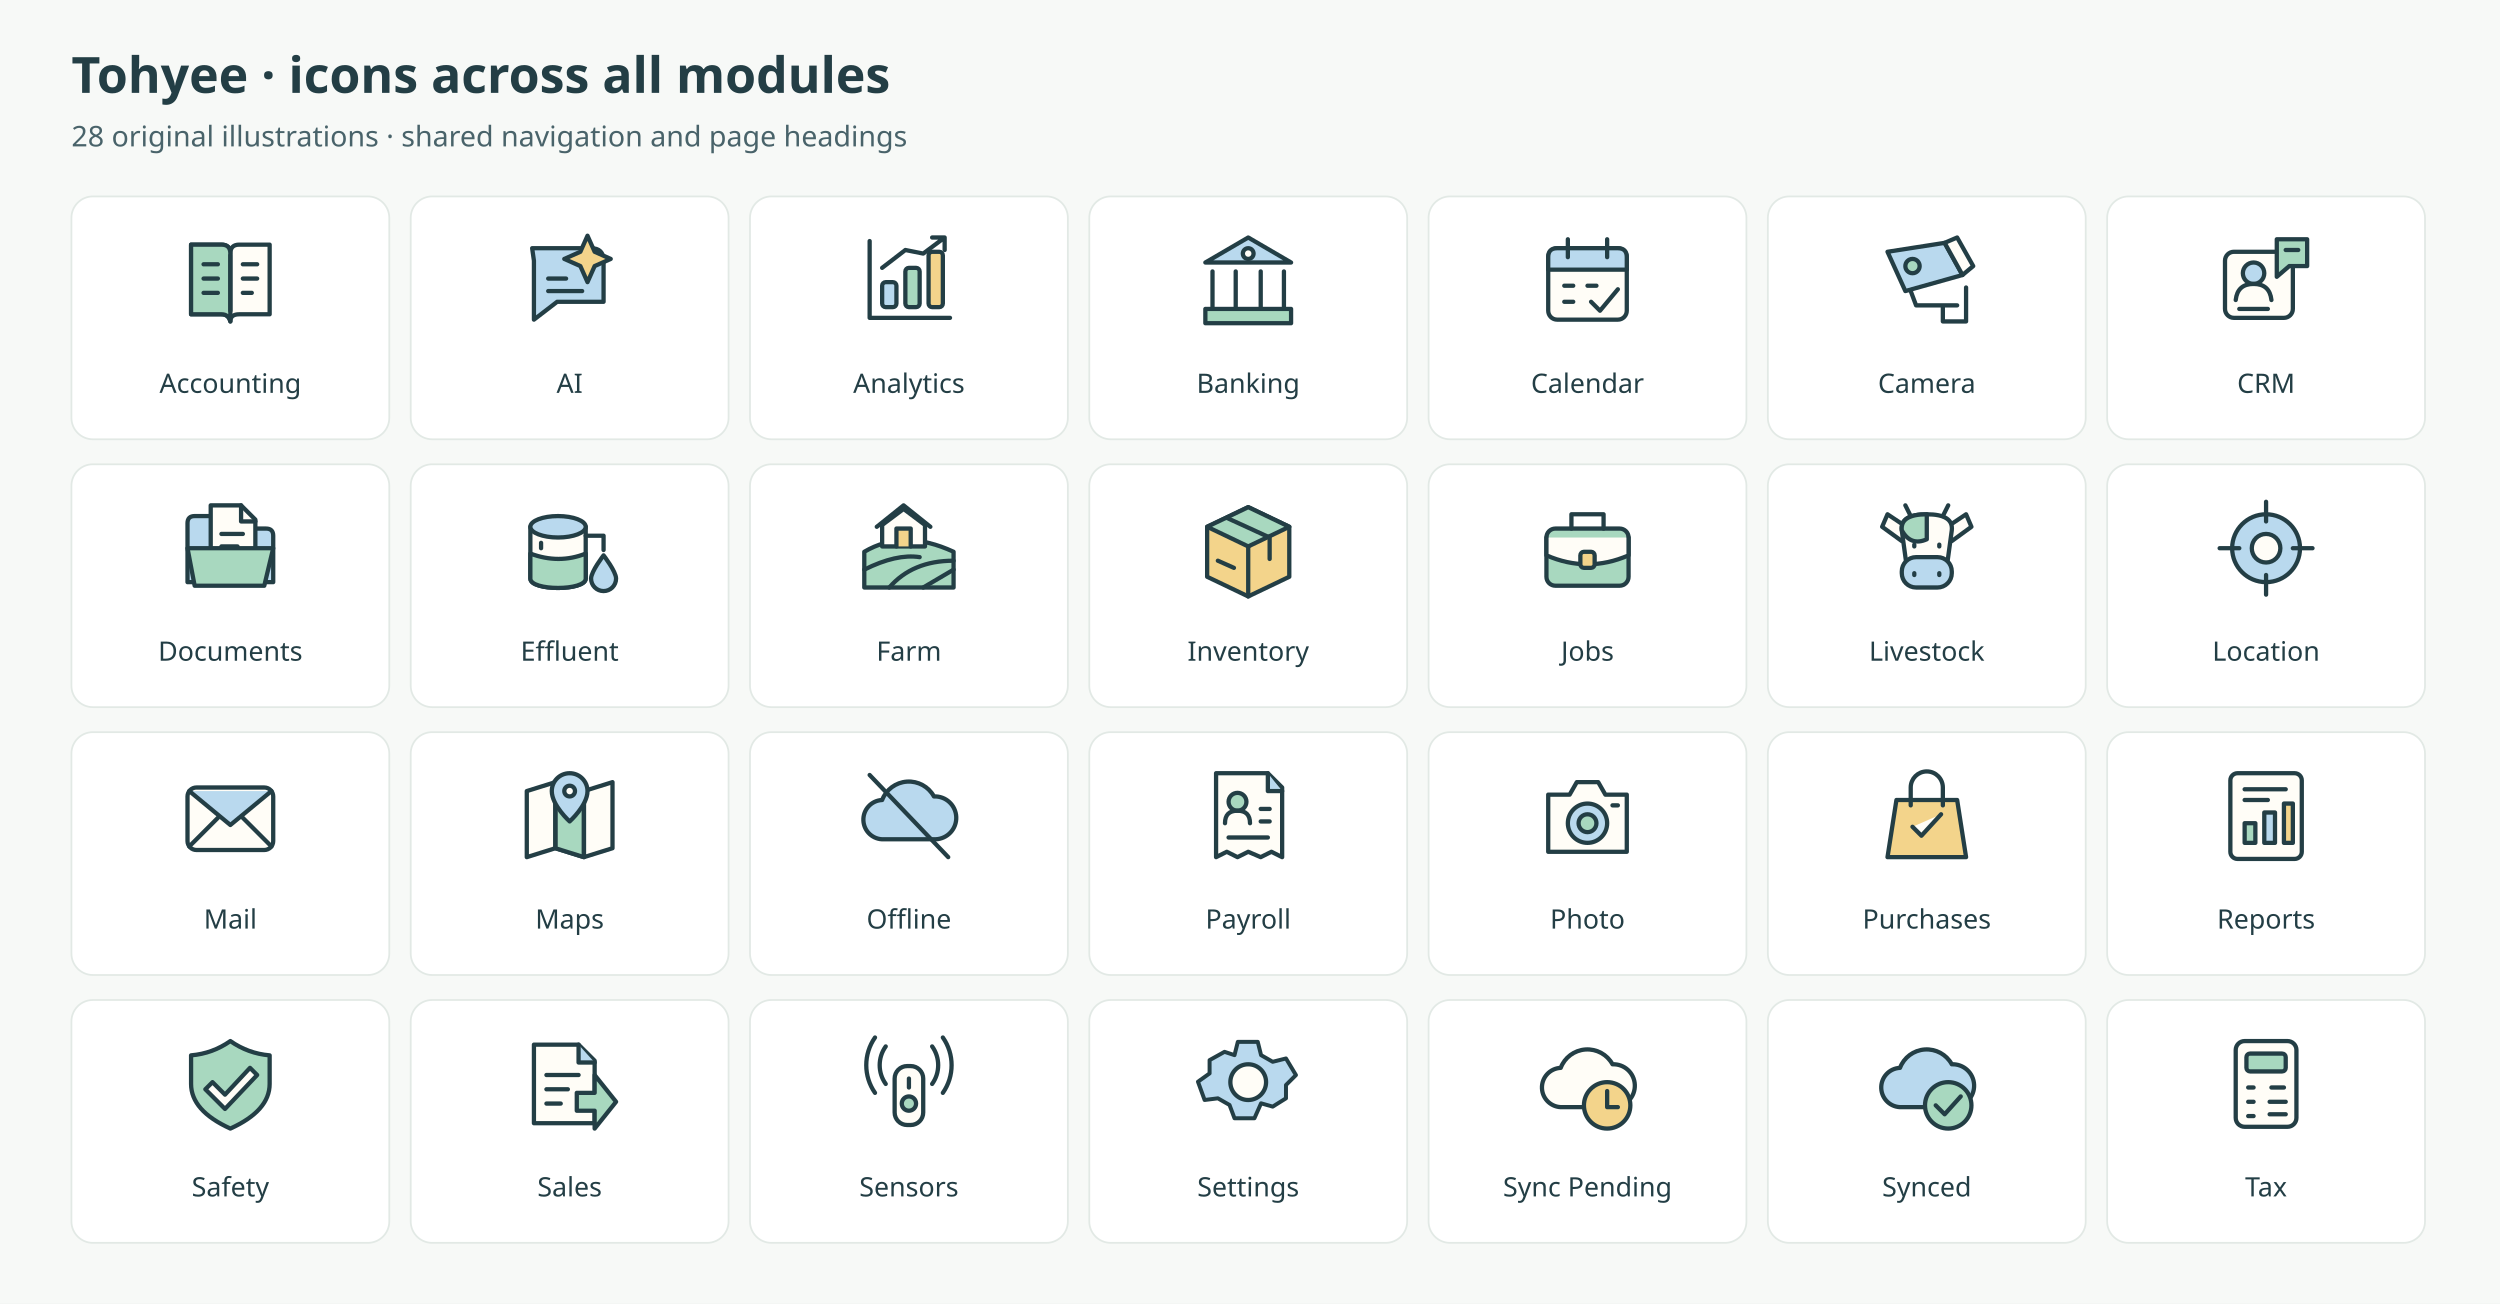
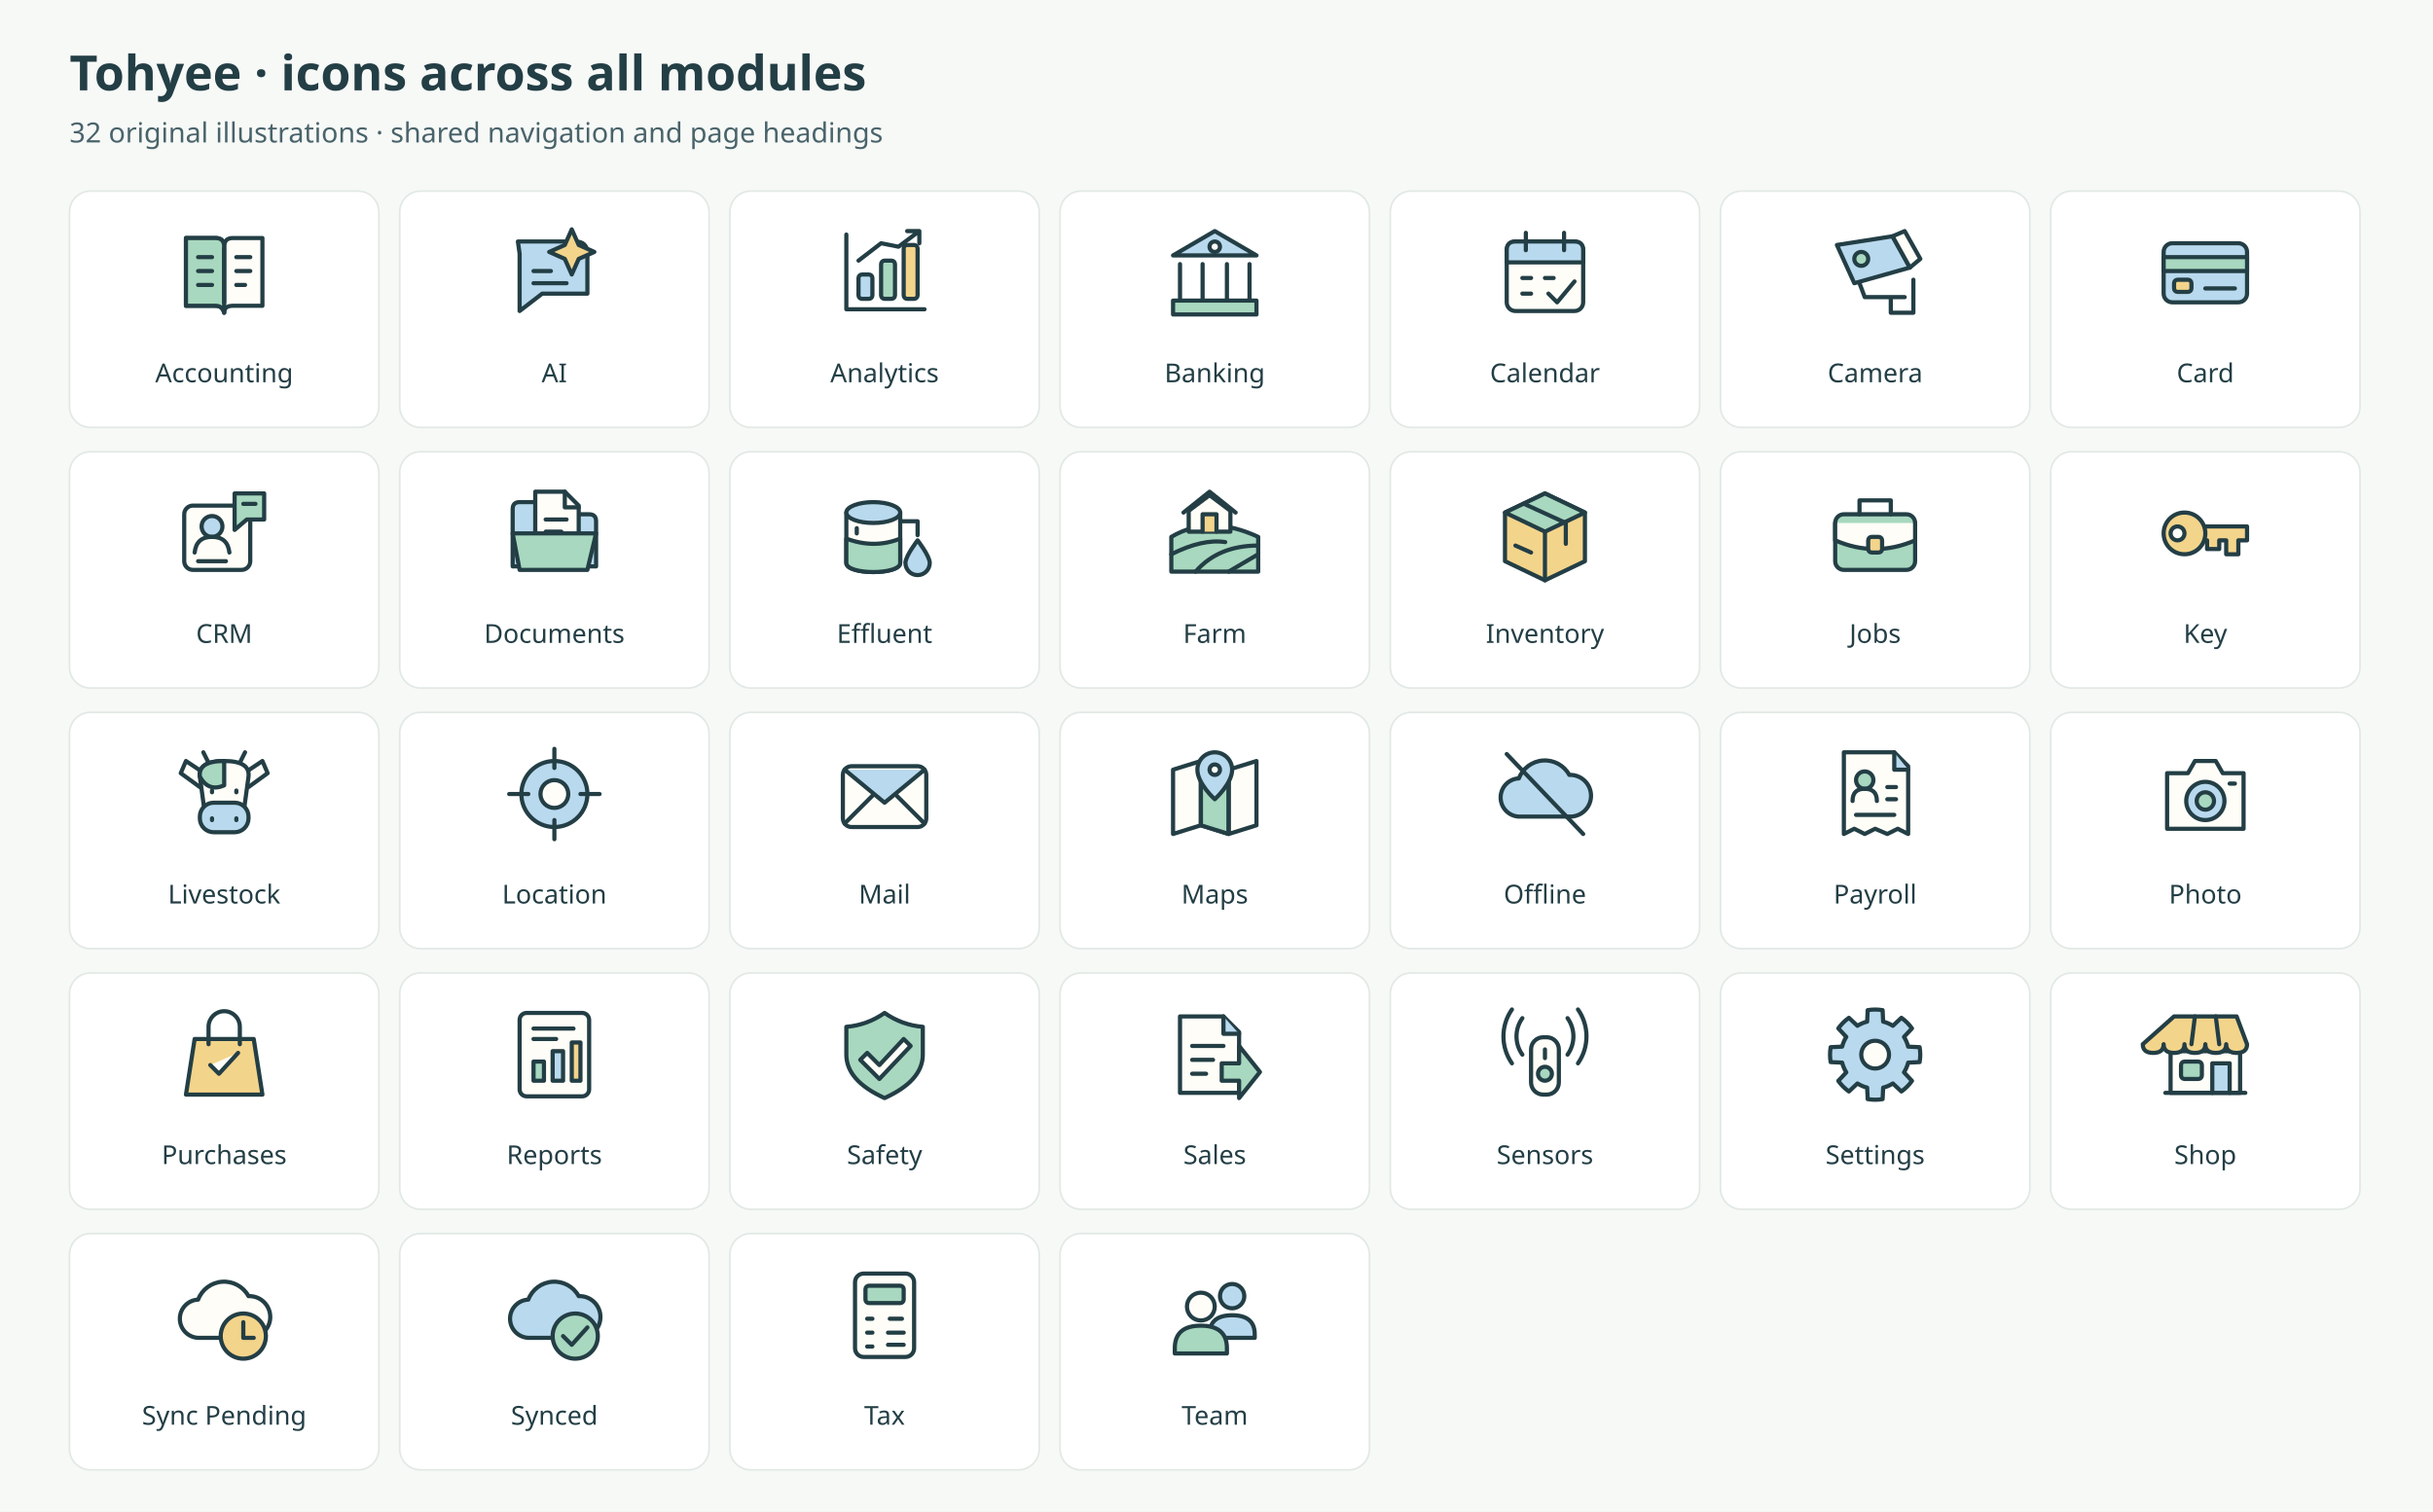
- <svg xmlns="http://www.w3.org/2000/svg" width="1400" height="730" viewBox="0 0 1400 730">
-   <rect width="1400" height="730" fill="#F7F9F7" />
+ <svg xmlns="http://www.w3.org/2000/svg" width="1400" height="870" viewBox="0 0 1400 870">
+   <rect width="1400" height="870" fill="#F7F9F7" />
  <text x="40" y="52" font-family="sans-serif" font-size="28" font-weight="700" fill="#233E45">Tohyee · icons across all modules</text>
-   <text x="40" y="82" font-family="sans-serif" font-size="16" fill="#49636A">28 original illustrations · shared navigation and page headings</text>
+   <text x="40" y="82" font-family="sans-serif" font-size="16" fill="#49636A">32 original illustrations · shared navigation and page headings</text>
  <rect x="40" y="110" width="178" height="136" rx="12" fill="white" stroke="#E2E9E5" />
  <g transform="translate(97 125)">
    <g fill="none" stroke="#233E45" stroke-width="2.4" stroke-linecap="round" stroke-linejoin="round">
      <path fill="#FFFDF7" d="M10 12h17q5 0 5 5 0-5 5-5h17v39H37q-5 0-5 4-1-4-5-4H10Z" />
      <path fill="#A8D8BF" d="M10 12h17q5 0 5 5v38q-1-4-5-4H10Z" />
      <path d="M32 18v31M17 23h8m-8 8h8m-8 8h8m14-16h8m-8 8h8m-8 8h5" />
    </g>
  </g>
  <text x="129" y="220" text-anchor="middle" font-family="sans-serif" font-size="15" fill="#233E45">Accounting</text>
  <rect x="230" y="110" width="178" height="136" rx="12" fill="white" stroke="#E2E9E5" />
  <g transform="translate(287 125)">
    <g fill="none" stroke="#233E45" stroke-width="2.4" stroke-linecap="round" stroke-linejoin="round">
      <path fill="#B9D9EE" d="M11 14h33q7 0 7 7v23H25L12 54V21Z" />
      <path fill="#F3D48B" d="m42 7 4 9 9 4-9 4-4 9-4-9-9-4 9-4Z" />
      <path d="M20 31h10m-10 7h19" />
    </g>
  </g>
  <text x="319" y="220" text-anchor="middle" font-family="sans-serif" font-size="15" fill="#233E45">AI</text>
  <rect x="420" y="110" width="178" height="136" rx="12" fill="white" stroke="#E2E9E5" />
  <g transform="translate(477 125)">
    <g fill="none" stroke="#233E45" stroke-width="2.4" stroke-linecap="round" stroke-linejoin="round">
      <path d="M10 10v43h45" />
      <rect x="17" y="33" width="8" height="14" rx="2" fill="#B9D9EE" />
      <rect x="30" y="25" width="8" height="22" rx="2" fill="#A8D8BF" />
      <rect x="43" y="16" width="8" height="31" rx="2" fill="#F3D48B" />
      <path d="m17 25 13-10 10 2 12-9m-7 0h7v7" />
    </g>
  </g>
  <text x="509" y="220" text-anchor="middle" font-family="sans-serif" font-size="15" fill="#233E45">Analytics</text>
  <rect x="610" y="110" width="178" height="136" rx="12" fill="white" stroke="#E2E9E5" />
  <g transform="translate(667 125)">
    <g fill="none" stroke="#233E45" stroke-width="2.4" stroke-linecap="round" stroke-linejoin="round">
      <path fill="#B9D9EE" d="m8 22 24-14 24 14Z" />
      <path d="M12 27v20m13-20v20m14-20v20m13-20v20" />
      <path fill="#A8D8BF" d="M8 48h48v8H8Z" />
      <circle cx="32" cy="17" r="3" fill="#FFFDF7" />
    </g>
  </g>
  <text x="699" y="220" text-anchor="middle" font-family="sans-serif" font-size="15" fill="#233E45">Banking</text>
  <rect x="800" y="110" width="178" height="136" rx="12" fill="white" stroke="#E2E9E5" />
  <g transform="translate(857 125)">
    <g fill="none" stroke="#233E45" stroke-width="2.4" stroke-linecap="round" stroke-linejoin="round">
      <rect x="10" y="14" width="44" height="40" rx="5" fill="#FFFDF7" />
      <path fill="#B9D9EE" d="M15 14h34q5 0 5 5v7H10v-7q0-5 5-5Z" />
      <path d="M21 9v10M43 9v10M19 35h5m8 0h5m-18 9h5" />
      <path d="m34 44 5 5 10-12" />
    </g>
  </g>
  <text x="889" y="220" text-anchor="middle" font-family="sans-serif" font-size="15" fill="#233E45">Calendar</text>
  <rect x="990" y="110" width="178" height="136" rx="12" fill="white" stroke="#E2E9E5" />
  <g transform="translate(1047 125)">
    <g fill="none" stroke="#233E45" stroke-width="2.4" stroke-linecap="round" stroke-linejoin="round">
      <path fill="#B9D9EE" d="m10 16 32-5 10 18-32 9Z" />
      <path fill="#FFFDF7" d="m42 11 10 18 6-5-9-16Z" />
      <path d="m23 38 3 8h15v9h13V36M41 46h8" />
      <circle cx="24" cy="24" r="4" fill="#A8D8BF" />
    </g>
  </g>
  <text x="1079" y="220" text-anchor="middle" font-family="sans-serif" font-size="15" fill="#233E45">Camera</text>
  <rect x="1180" y="110" width="178" height="136" rx="12" fill="white" stroke="#E2E9E5" />
  <g transform="translate(1237 125)">
    <g fill="none" stroke="#233E45" stroke-width="2.4" stroke-linecap="round" stroke-linejoin="round">
+       <rect x="8" y="15" width="48" height="34" rx="5" fill="#B9D9EE" />
+       <path fill="#A8D8BF" d="M8 23h48v8H8Z" />
+       <rect x="14" y="36" width="10" height="7" rx="2" fill="#F3D48B" />
+       <path d="M32 41h17" />
+     </g>
+   </g>
+   <text x="1269" y="220" text-anchor="middle" font-family="sans-serif" font-size="15" fill="#233E45">Card</text>
+   <rect x="40" y="260" width="178" height="136" rx="12" fill="white" stroke="#E2E9E5" />
+   <g transform="translate(97 275)">
+     <g fill="none" stroke="#233E45" stroke-width="2.4" stroke-linecap="round" stroke-linejoin="round">
      <rect x="9" y="16" width="38" height="37" rx="5" fill="#FFFDF7" />
      <circle cx="25" cy="28" r="6" fill="#B9D9EE" />
      <path d="M15 43q1-9 10-9t10 9M17 48h16" />
      <path fill="#A8D8BF" d="M38 9h17v15H45l-7 6Z" />
      <path d="M43 15h7" />
    </g>
  </g>
-   <text x="1269" y="220" text-anchor="middle" font-family="sans-serif" font-size="15" fill="#233E45">CRM</text>
-   <rect x="40" y="260" width="178" height="136" rx="12" fill="white" stroke="#E2E9E5" />
-   <g transform="translate(97 275)">
+   <text x="129" y="370" text-anchor="middle" font-family="sans-serif" font-size="15" fill="#233E45">CRM</text>
+   <rect x="230" y="260" width="178" height="136" rx="12" fill="white" stroke="#E2E9E5" />
+   <g transform="translate(287 275)">
    <g fill="none" stroke="#233E45" stroke-width="2.4" stroke-linecap="round" stroke-linejoin="round">
      <path fill="#B9D9EE" d="M8 18q0-4 4-4h15l6 7h19q4 0 4 4v26H8Z" />
      <path fill="#FFFDF7" d="M21 8h17l8 8v27H21Z" />
      <path d="M38 8v9h8M27 24h12m-12 7h9" />
      <path fill="#A8D8BF" d="M8 32h48l-5 21H12Z" />
    </g>
  </g>
-   <text x="129" y="370" text-anchor="middle" font-family="sans-serif" font-size="15" fill="#233E45">Documents</text>
-   <rect x="230" y="260" width="178" height="136" rx="12" fill="white" stroke="#E2E9E5" />
-   <g transform="translate(287 275)">
+   <text x="319" y="370" text-anchor="middle" font-family="sans-serif" font-size="15" fill="#233E45">Documents</text>
+   <rect x="420" y="260" width="178" height="136" rx="12" fill="white" stroke="#E2E9E5" />
+   <g transform="translate(477 275)">
    <g fill="none" stroke="#233E45" stroke-width="2.4" stroke-linecap="round" stroke-linejoin="round">
      <path fill="#FFFDF7" d="M10 20v29c0 7 31 7 31 0V20Z" />
      <path fill="#A8D8BF" d="M10 35q16 6 31 0v14c0 7-31 7-31 0Z" />
      <ellipse cx="25.5" cy="20" rx="15.5" ry="6" fill="#B9D9EE" />
      <path d="M41 25h10v8M16 29v3" />
      <path fill="#B9D9EE" d="M51 36s-7 9-7 13a7 7 0 0 0 14 0c0-4-7-13-7-13Z" />
    </g>
  </g>
-   <text x="319" y="370" text-anchor="middle" font-family="sans-serif" font-size="15" fill="#233E45">Effluent</text>
-   <rect x="420" y="260" width="178" height="136" rx="12" fill="white" stroke="#E2E9E5" />
-   <g transform="translate(477 275)">
+   <text x="509" y="370" text-anchor="middle" font-family="sans-serif" font-size="15" fill="#233E45">Effluent</text>
+   <rect x="610" y="260" width="178" height="136" rx="12" fill="white" stroke="#E2E9E5" />
+   <g transform="translate(667 275)">
    <g fill="none" stroke="#233E45" stroke-width="2.4" stroke-linecap="round" stroke-linejoin="round">
      <path fill="#A8D8BF" d="M7 34q22-13 50 0v20H7Z" />
      <path fill="#FFFDF7" d="M17 31V19l12-9 12 9v12Z" />
      <path fill="#F3D48B" d="M25 31V21h8v10" />
      <path d="m14 20 15-12 15 12M7 44q18-9 31-7M21 54q13-15 36-15M40 54l17-10" />
    </g>
  </g>
-   <text x="509" y="370" text-anchor="middle" font-family="sans-serif" font-size="15" fill="#233E45">Farm</text>
-   <rect x="610" y="260" width="178" height="136" rx="12" fill="white" stroke="#E2E9E5" />
-   <g transform="translate(667 275)">
+   <text x="699" y="370" text-anchor="middle" font-family="sans-serif" font-size="15" fill="#233E45">Farm</text>
+   <rect x="800" y="260" width="178" height="136" rx="12" fill="white" stroke="#E2E9E5" />
+   <g transform="translate(857 275)">
    <g fill="none" stroke="#233E45" stroke-width="2.4" stroke-linecap="round" stroke-linejoin="round">
      <path fill="#F3D48B" d="m9 20 23-11 23 11v28L32 59 9 48Z" />
      <path fill="#A8D8BF" d="m9 20 23 11 23-11-23-11Z" />
      <path d="M32 31v28M20 15l24 11v12M15 39l9 4" />
    </g>
  </g>
-   <text x="699" y="370" text-anchor="middle" font-family="sans-serif" font-size="15" fill="#233E45">Inventory</text>
-   <rect x="800" y="260" width="178" height="136" rx="12" fill="white" stroke="#E2E9E5" />
-   <g transform="translate(857 275)">
+   <text x="889" y="370" text-anchor="middle" font-family="sans-serif" font-size="15" fill="#233E45">Inventory</text>
+   <rect x="990" y="260" width="178" height="136" rx="12" fill="white" stroke="#E2E9E5" />
+   <g transform="translate(1047 275)">
    <g fill="none" stroke="#233E45" stroke-width="2.4" stroke-linecap="round" stroke-linejoin="round">
      <rect x="9" y="21" width="46" height="32" rx="5" fill="#A8D8BF" />
      <path d="M23 21v-8h18v8" />
      <path fill="#FFFDF7" d="M9 26v10q23 10 46 0V26" />
      <rect x="28" y="34" width="8" height="9" rx="2" fill="#F3D48B" />
    </g>
  </g>
-   <text x="889" y="370" text-anchor="middle" font-family="sans-serif" font-size="15" fill="#233E45">Jobs</text>
-   <rect x="990" y="260" width="178" height="136" rx="12" fill="white" stroke="#E2E9E5" />
-   <g transform="translate(1047 275)">
+   <text x="1079" y="370" text-anchor="middle" font-family="sans-serif" font-size="15" fill="#233E45">Jobs</text>
+   <rect x="1180" y="260" width="178" height="136" rx="12" fill="white" stroke="#E2E9E5" />
+   <g transform="translate(1237 275)">
+     <g fill="none" stroke="#233E45" stroke-width="2.4" stroke-linecap="round" stroke-linejoin="round">
+       <path fill="#F3D48B" d="M28 28h28v8h-5v8h-7v-8h-4v5h-7v-5h-5Z" />
+       <circle cx="20" cy="32" r="12" fill="#F3D48B" />
+       <circle cx="16" cy="32" r="4" fill="#FFFDF7" />
+     </g>
+   </g>
+   <text x="1269" y="370" text-anchor="middle" font-family="sans-serif" font-size="15" fill="#233E45">Key</text>
+   <rect x="40" y="410" width="178" height="136" rx="12" fill="white" stroke="#E2E9E5" />
+   <g transform="translate(97 425)">
    <g fill="none" stroke="#233E45" stroke-width="2.4" stroke-linecap="round" stroke-linejoin="round">
      <path fill="#FFFDF7" d="M19 19 10 13l-3 7 11 8M45 19l9-6 3 7-11 8" />
      <path fill="#FFFDF7" d="M18 22q-1-9 14-9t14 9l-3 22H21Z" />
      <path fill="#A8D8BF" d="M18 22q-1-9 14-9v14q-9 4-14-5Z" />
      <path d="m23 14-3-6m21 6 3-6" />
      <rect x="18" y="37" width="28" height="17" rx="8" fill="#B9D9EE" />
      <path d="M25 46v1m14-1v1M25 30v1m14-1v1" />
    </g>
  </g>
-   <text x="1079" y="370" text-anchor="middle" font-family="sans-serif" font-size="15" fill="#233E45">Livestock</text>
-   <rect x="1180" y="260" width="178" height="136" rx="12" fill="white" stroke="#E2E9E5" />
-   <g transform="translate(1237 275)">
+   <text x="129" y="520" text-anchor="middle" font-family="sans-serif" font-size="15" fill="#233E45">Livestock</text>
+   <rect x="230" y="410" width="178" height="136" rx="12" fill="white" stroke="#E2E9E5" />
+   <g transform="translate(287 425)">
    <g fill="none" stroke="#233E45" stroke-width="2.4" stroke-linecap="round" stroke-linejoin="round">
      <circle cx="32" cy="32" r="19" fill="#B9D9EE" />
      <circle cx="32" cy="32" r="8" fill="#FFFDF7" />
      <path d="M32 6v11m0 30v11M6 32h11m30 0h11" />
    </g>
  </g>
-   <text x="1269" y="370" text-anchor="middle" font-family="sans-serif" font-size="15" fill="#233E45">Location</text>
-   <rect x="40" y="410" width="178" height="136" rx="12" fill="white" stroke="#E2E9E5" />
-   <g transform="translate(97 425)">
+   <text x="319" y="520" text-anchor="middle" font-family="sans-serif" font-size="15" fill="#233E45">Location</text>
+   <rect x="420" y="410" width="178" height="136" rx="12" fill="white" stroke="#E2E9E5" />
+   <g transform="translate(477 425)">
    <g fill="none" stroke="#233E45" stroke-width="2.4" stroke-linecap="round" stroke-linejoin="round">
      <rect x="8" y="16" width="48" height="35" rx="5" fill="#FFFDF7" />
      <path fill="#B9D9EE" d="m9 18 23 19 23-19" />
      <path d="m9 49 16-16m30 16L39 33" />
    </g>
  </g>
-   <text x="129" y="520" text-anchor="middle" font-family="sans-serif" font-size="15" fill="#233E45">Mail</text>
-   <rect x="230" y="410" width="178" height="136" rx="12" fill="white" stroke="#E2E9E5" />
-   <g transform="translate(287 425)">
+   <text x="509" y="520" text-anchor="middle" font-family="sans-serif" font-size="15" fill="#233E45">Mail</text>
+   <rect x="610" y="410" width="178" height="136" rx="12" fill="white" stroke="#E2E9E5" />
+   <g transform="translate(667 425)">
    <g fill="none" stroke="#233E45" stroke-width="2.4" stroke-linecap="round" stroke-linejoin="round">
      <path fill="#FFFDF7" d="m8 18 16-5 16 5 16-5v37l-16 5-16-5-16 5Z" />
      <path fill="#A8D8BF" d="m24 13 16 5v37l-16-5Z" />
      <path d="M24 14v35M40 19v35" />
      <path fill="#B9D9EE" d="M32 8a10 10 0 0 1 10 10c0 8-10 17-10 17S22 26 22 18A10 10 0 0 1 32 8Z" />
      <circle cx="32" cy="18" r="3" fill="#FFFDF7" />
    </g>
  </g>
-   <text x="319" y="520" text-anchor="middle" font-family="sans-serif" font-size="15" fill="#233E45">Maps</text>
-   <rect x="420" y="410" width="178" height="136" rx="12" fill="white" stroke="#E2E9E5" />
-   <g transform="translate(477 425)">
+   <text x="699" y="520" text-anchor="middle" font-family="sans-serif" font-size="15" fill="#233E45">Maps</text>
+   <rect x="800" y="410" width="178" height="136" rx="12" fill="white" stroke="#E2E9E5" />
+   <g transform="translate(857 425)">
    <g fill="none" stroke="#233E45" stroke-width="2.4" stroke-linecap="round" stroke-linejoin="round">
      <path fill="#B9D9EE" d="M18 45a11 11 0 0 1-1-22 16 16 0 0 1 29-2 12 12 0 0 1 1 24Z" />
      <path d="m10 9 44 46" />
    </g>
  </g>
-   <text x="509" y="520" text-anchor="middle" font-family="sans-serif" font-size="15" fill="#233E45">Offline</text>
-   <rect x="610" y="410" width="178" height="136" rx="12" fill="white" stroke="#E2E9E5" />
-   <g transform="translate(667 425)">
+   <text x="889" y="520" text-anchor="middle" font-family="sans-serif" font-size="15" fill="#233E45">Offline</text>
+   <rect x="990" y="410" width="178" height="136" rx="12" fill="white" stroke="#E2E9E5" />
+   <g transform="translate(1047 425)">
    <g fill="none" stroke="#233E45" stroke-width="2.4" stroke-linecap="round" stroke-linejoin="round">
      <path fill="#FFFDF7" d="M14 8h29l8 8v39l-6-3-6 3-7-3-6 3-6-3-6 3Z" />
      <path fill="#B9D9EE" d="M43 8v10h8" />
      <circle cx="26" cy="24" r="5" fill="#A8D8BF" />
      <path d="M19 36q0-7 7-7t7 7M39 28h5m-5 7h5M21 44h22" />
    </g>
  </g>
-   <text x="699" y="520" text-anchor="middle" font-family="sans-serif" font-size="15" fill="#233E45">Payroll</text>
-   <rect x="800" y="410" width="178" height="136" rx="12" fill="white" stroke="#E2E9E5" />
-   <g transform="translate(857 425)">
+   <text x="1079" y="520" text-anchor="middle" font-family="sans-serif" font-size="15" fill="#233E45">Payroll</text>
+   <rect x="1180" y="410" width="178" height="136" rx="12" fill="white" stroke="#E2E9E5" />
+   <g transform="translate(1237 425)">
    <g fill="none" stroke="#233E45" stroke-width="2.4" stroke-linecap="round" stroke-linejoin="round">
      <path fill="#FFFDF7" d="M10 20h12l4-7h12l4 7h12v32H10Z" />
      <circle cx="32" cy="36" r="11" fill="#B9D9EE" />
      <circle cx="32" cy="36" r="5" fill="#A8D8BF" />
      <path d="M46 26h3" />
    </g>
  </g>
-   <text x="889" y="520" text-anchor="middle" font-family="sans-serif" font-size="15" fill="#233E45">Photo</text>
-   <rect x="990" y="410" width="178" height="136" rx="12" fill="white" stroke="#E2E9E5" />
-   <g transform="translate(1047 425)">
+   <text x="1269" y="520" text-anchor="middle" font-family="sans-serif" font-size="15" fill="#233E45">Photo</text>
+   <rect x="40" y="560" width="178" height="136" rx="12" fill="white" stroke="#E2E9E5" />
+   <g transform="translate(97 575)">
    <g fill="none" stroke="#233E45" stroke-width="2.4" stroke-linecap="round" stroke-linejoin="round">
      <path fill="#F3D48B" d="M15 23h34l5 32H10Z" />
      <path d="M23 26V16a9 9 0 0 1 18 0v10" />
      <path fill="#FFFDF7" d="m24 38 5 5 11-12" />
    </g>
  </g>
-   <text x="1079" y="520" text-anchor="middle" font-family="sans-serif" font-size="15" fill="#233E45">Purchases</text>
-   <rect x="1180" y="410" width="178" height="136" rx="12" fill="white" stroke="#E2E9E5" />
-   <g transform="translate(1237 425)">
+   <text x="129" y="670" text-anchor="middle" font-family="sans-serif" font-size="15" fill="#233E45">Purchases</text>
+   <rect x="230" y="560" width="178" height="136" rx="12" fill="white" stroke="#E2E9E5" />
+   <g transform="translate(287 575)">
    <g fill="none" stroke="#233E45" stroke-width="2.4" stroke-linecap="round" stroke-linejoin="round">
      <rect x="12" y="8" width="40" height="48" rx="4" fill="#FFFDF7" />
      <path d="M20 17h23M20 23h13" />
      <path fill="#A8D8BF" d="M20 47V36h6v11Z" />
      <path fill="#B9D9EE" d="M31 47V30h6v17Z" />
      <path fill="#F3D48B" d="M42 47V25h5v22Z" />
    </g>
  </g>
-   <text x="1269" y="520" text-anchor="middle" font-family="sans-serif" font-size="15" fill="#233E45">Reports</text>
-   <rect x="40" y="560" width="178" height="136" rx="12" fill="white" stroke="#E2E9E5" />
-   <g transform="translate(97 575)">
+   <text x="319" y="670" text-anchor="middle" font-family="sans-serif" font-size="15" fill="#233E45">Reports</text>
+   <rect x="420" y="560" width="178" height="136" rx="12" fill="white" stroke="#E2E9E5" />
+   <g transform="translate(477 575)">
    <g fill="none" stroke="#233E45" stroke-width="2.4" stroke-linecap="round" stroke-linejoin="round">
      <path fill="#A8D8BF" d="M32 8q10 7 22 8v16q0 15-22 25Q10 47 10 32V16q12-1 22-8Z" />
      <path fill="#FFFDF7" d="m22 31 7 7 14-15 4 4-18 19-11-11Z" />
    </g>
  </g>
-   <text x="129" y="670" text-anchor="middle" font-family="sans-serif" font-size="15" fill="#233E45">Safety</text>
-   <rect x="230" y="560" width="178" height="136" rx="12" fill="white" stroke="#E2E9E5" />
-   <g transform="translate(287 575)">
+   <text x="509" y="670" text-anchor="middle" font-family="sans-serif" font-size="15" fill="#233E45">Safety</text>
+   <rect x="610" y="560" width="178" height="136" rx="12" fill="white" stroke="#E2E9E5" />
+   <g transform="translate(667 575)">
    <g fill="none" stroke="#233E45" stroke-width="2.4" stroke-linecap="round" stroke-linejoin="round">
      <path fill="#FFFDF7" d="M12 10h25l9 9v35H12Z" />
      <path fill="#B9D9EE" d="M37 10v10h9" />
      <path d="M19 27h18m-18 8h12m-12 8h8" />
      <path fill="#A8D8BF" d="M36 37h10V27l12 15-12 15V47H36Z" />
    </g>
  </g>
-   <text x="319" y="670" text-anchor="middle" font-family="sans-serif" font-size="15" fill="#233E45">Sales</text>
-   <rect x="420" y="560" width="178" height="136" rx="12" fill="white" stroke="#E2E9E5" />
-   <g transform="translate(477 575)">
+   <text x="699" y="670" text-anchor="middle" font-family="sans-serif" font-size="15" fill="#233E45">Sales</text>
+   <rect x="800" y="560" width="178" height="136" rx="12" fill="white" stroke="#E2E9E5" />
+   <g transform="translate(857 575)">
    <g fill="none" stroke="#233E45" stroke-width="2.4" stroke-linecap="round" stroke-linejoin="round">
      <rect x="24" y="22" width="16" height="33" rx="7" fill="#FFFDF7" />
      <circle cx="32" cy="43" r="4" fill="#A8D8BF" />
      <path d="M32 29v5M19 32a18 18 0 0 1 0-21m26 21a18 18 0 0 0 0-21M13 37a27 27 0 0 1 0-31m38 31a27 27 0 0 0 0-31" />
    </g>
  </g>
-   <text x="509" y="670" text-anchor="middle" font-family="sans-serif" font-size="15" fill="#233E45">Sensors</text>
-   <rect x="610" y="560" width="178" height="136" rx="12" fill="white" stroke="#E2E9E5" />
-   <g transform="translate(667 575)">
-     <g fill="none" stroke="#233E45" stroke-width="2.4" stroke-linecap="round" stroke-linejoin="round">
-       <path fill="#B9D9EE" d="m26 8 12 0 2 8 7 4 8-2 6 10-6 6v8l-8 5-7-2-4 9H24l-3-8-7-4-8 1-4-11 7-5v-8l9-5 6 2Z" transform="translate(2 1) scale(.93)" />
-       <circle cx="32" cy="31" r="10" fill="#FFFDF7" />
-     </g>
-   </g>
-   <text x="699" y="670" text-anchor="middle" font-family="sans-serif" font-size="15" fill="#233E45">Settings</text>
-   <rect x="800" y="560" width="178" height="136" rx="12" fill="white" stroke="#E2E9E5" />
-   <g transform="translate(857 575)">
+   <text x="889" y="670" text-anchor="middle" font-family="sans-serif" font-size="15" fill="#233E45">Sensors</text>
+   <rect x="990" y="560" width="178" height="136" rx="12" fill="white" stroke="#E2E9E5" />
+   <g transform="translate(1047 575)">
+     <g fill="none" stroke="#233E45" stroke-width="2.4" stroke-linecap="round" stroke-linejoin="round">
+       <path fill="#B9D9EE" d="M27.4 13L27.7 6.4A26 26 0 0 1 36.3 6.4L36.6 13A19.5 19.5 0 0 1 42.2 15.4L47.1 10.8A26 26 0 0 1 53.2 16.9L48.6 21.8A19.5 19.5 0 0 1 51 27.4L57.6 27.7A26 26 0 0 1 57.6 36.3L51 36.6A19.5 19.5 0 0 1 48.6 42.2L53.2 47.1A26 26 0 0 1 47.1 53.2L42.2 48.6A19.5 19.5 0 0 1 36.6 51L36.3 57.6A26 26 0 0 1 27.7 57.6L27.4 51A19.5 19.5 0 0 1 21.8 48.6L16.9 53.2A26 26 0 0 1 10.8 47.1L15.4 42.2A19.5 19.5 0 0 1 13 36.6L6.4 36.3A26 26 0 0 1 6.4 27.7L13 27.4A19.5 19.5 0 0 1 15.4 21.8L10.8 16.9A26 26 0 0 1 16.9 10.8L21.8 15.4A19.5 19.5 0 0 1 27.4 13Z" />
+       <circle cx="32" cy="32" r="8" fill="#FFFDF7" />
+     </g>
+   </g>
+   <text x="1079" y="670" text-anchor="middle" font-family="sans-serif" font-size="15" fill="#233E45">Settings</text>
+   <rect x="1180" y="560" width="178" height="136" rx="12" fill="white" stroke="#E2E9E5" />
+   <g transform="translate(1237 575)">
+     <g fill="none" stroke="#233E45" stroke-width="2.4" stroke-linecap="round" stroke-linejoin="round">
+       <path fill="#FFFDF7" d="M12 30h40v24H12Z" />
+       <rect x="18" y="36" width="12" height="10" rx="2" fill="#A8D8BF" />
+       <path fill="#B9D9EE" d="M36 54V37h10v17" />
+       <path fill="#F3D48B" d="M14 10h36l6 16q0 5-6 5t-6-5q0 5-6 5t-6-5q0 5-6 5t-6-5q0 5-6 5t-6-5q0 5-6 5t-6-5Z" />
+       <path d="M26 10l-2 16m14-16 2 16M9 54h46" />
+     </g>
+   </g>
+   <text x="1269" y="670" text-anchor="middle" font-family="sans-serif" font-size="15" fill="#233E45">Shop</text>
+   <rect x="40" y="710" width="178" height="136" rx="12" fill="white" stroke="#E2E9E5" />
+   <g transform="translate(97 725)">
    <g fill="none" stroke="#233E45" stroke-width="2.4" stroke-linecap="round" stroke-linejoin="round">
      <path fill="#FFFDF7" d="M18 45a11 11 0 0 1-1-22 16 16 0 0 1 29-2 12 12 0 0 1 1 24Z" />
      <circle cx="43" cy="44" r="13" fill="#F3D48B" />
      <path d="M43 36v9h6" />
    </g>
  </g>
-   <text x="889" y="670" text-anchor="middle" font-family="sans-serif" font-size="15" fill="#233E45">Sync Pending</text>
-   <rect x="990" y="560" width="178" height="136" rx="12" fill="white" stroke="#E2E9E5" />
-   <g transform="translate(1047 575)">
+   <text x="129" y="820" text-anchor="middle" font-family="sans-serif" font-size="15" fill="#233E45">Sync Pending</text>
+   <rect x="230" y="710" width="178" height="136" rx="12" fill="white" stroke="#E2E9E5" />
+   <g transform="translate(287 725)">
    <g fill="none" stroke="#233E45" stroke-width="2.4" stroke-linecap="round" stroke-linejoin="round">
      <path fill="#B9D9EE" d="M18 45a11 11 0 0 1-1-22 16 16 0 0 1 29-2 12 12 0 0 1 1 24Z" />
      <circle cx="44" cy="44" r="13" fill="#A8D8BF" />
      <path d="m37 44 5 5 9-10" />
    </g>
  </g>
-   <text x="1079" y="670" text-anchor="middle" font-family="sans-serif" font-size="15" fill="#233E45">Synced</text>
-   <rect x="1180" y="560" width="178" height="136" rx="12" fill="white" stroke="#E2E9E5" />
-   <g transform="translate(1237 575)">
+   <text x="319" y="820" text-anchor="middle" font-family="sans-serif" font-size="15" fill="#233E45">Synced</text>
+   <rect x="420" y="710" width="178" height="136" rx="12" fill="white" stroke="#E2E9E5" />
+   <g transform="translate(477 725)">
    <g fill="none" stroke="#233E45" stroke-width="2.4" stroke-linecap="round" stroke-linejoin="round">
      <rect x="15" y="8" width="34" height="48" rx="5" fill="#FFFDF7" />
      <rect x="21" y="15" width="22" height="10" rx="2" fill="#A8D8BF" />
      <path d="M22 34h3m10 0h7M22 42h3m-3 8h3M34 42h9m-9 7h9" />
    </g>
  </g>
-   <text x="1269" y="670" text-anchor="middle" font-family="sans-serif" font-size="15" fill="#233E45">Tax</text>
+   <text x="509" y="820" text-anchor="middle" font-family="sans-serif" font-size="15" fill="#233E45">Tax</text>
+   <rect x="610" y="710" width="178" height="136" rx="12" fill="white" stroke="#E2E9E5" />
+   <g transform="translate(667 725)">
+     <g fill="none" stroke="#233E45" stroke-width="2.4" stroke-linecap="round" stroke-linejoin="round">
+       <circle cx="42" cy="21" r="7" fill="#B9D9EE" />
+       <path fill="#B9D9EE" d="M29 45v-2q0-11 13-11t13 11v2Z" />
+       <circle cx="24" cy="27" r="8" fill="#FFFDF7" />
+       <path fill="#A8D8BF" d="M9 54v-3q0-13 15-13t15 13v3Z" />
+     </g>
+   </g>
+   <text x="699" y="820" text-anchor="middle" font-family="sans-serif" font-size="15" fill="#233E45">Team</text>
</svg>
